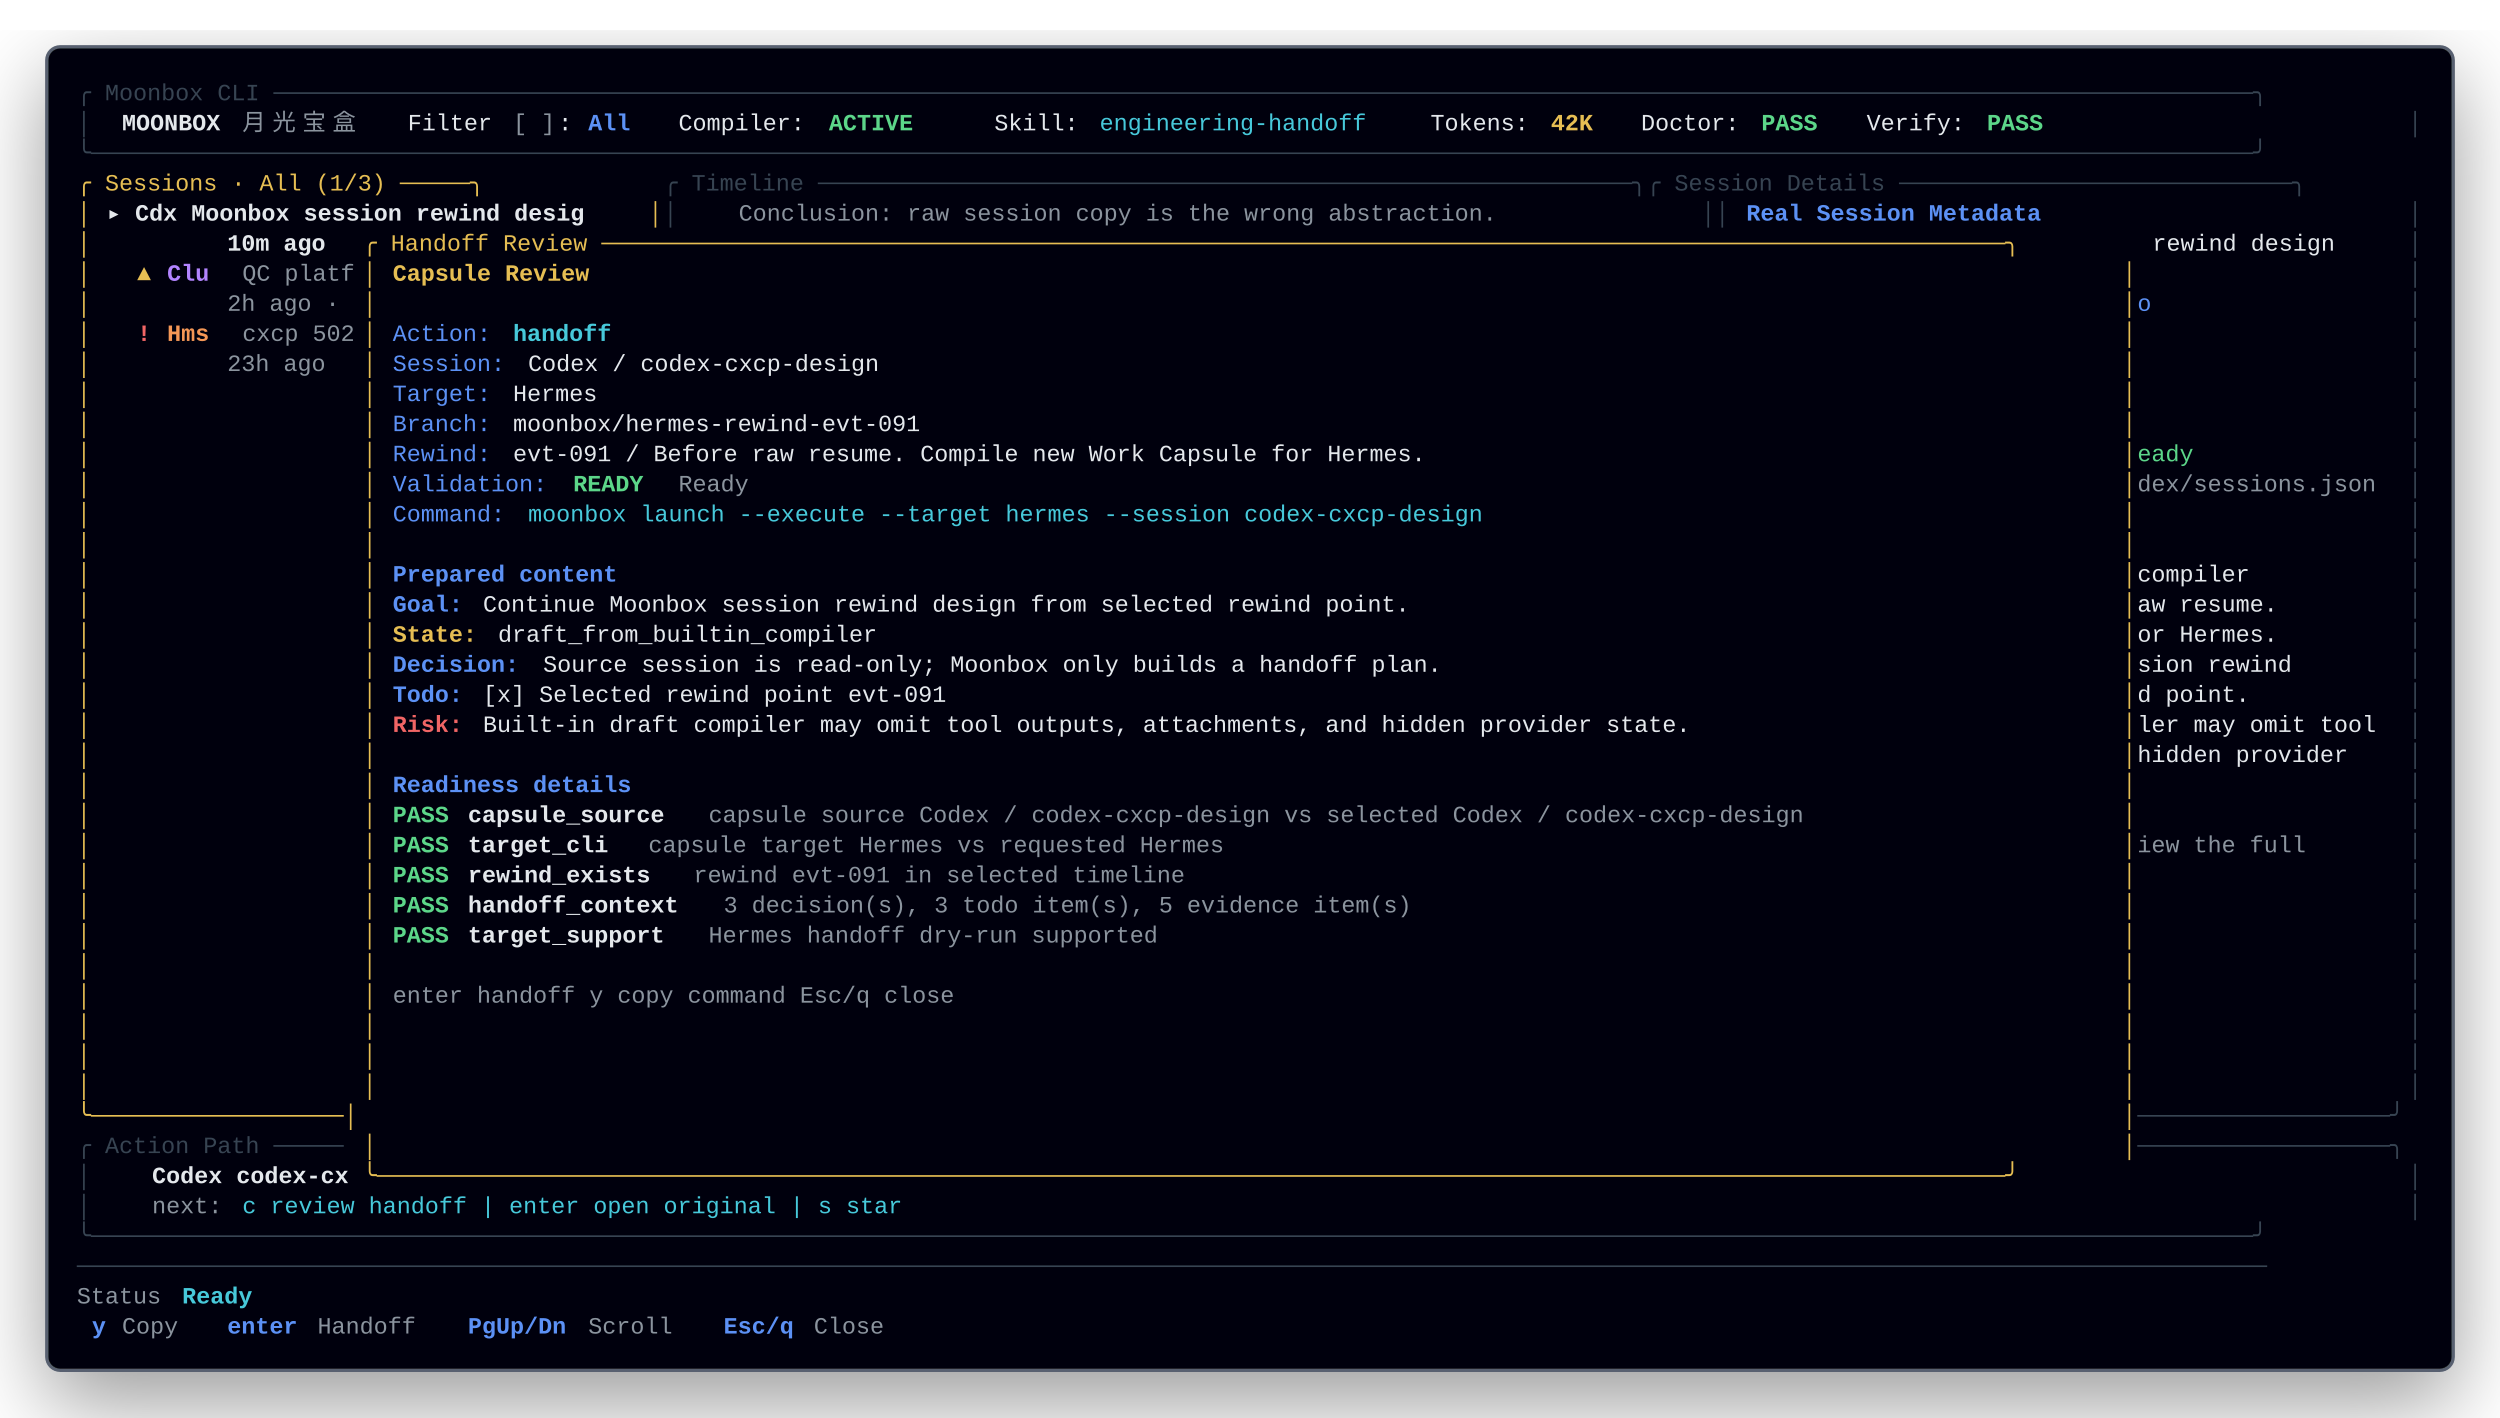
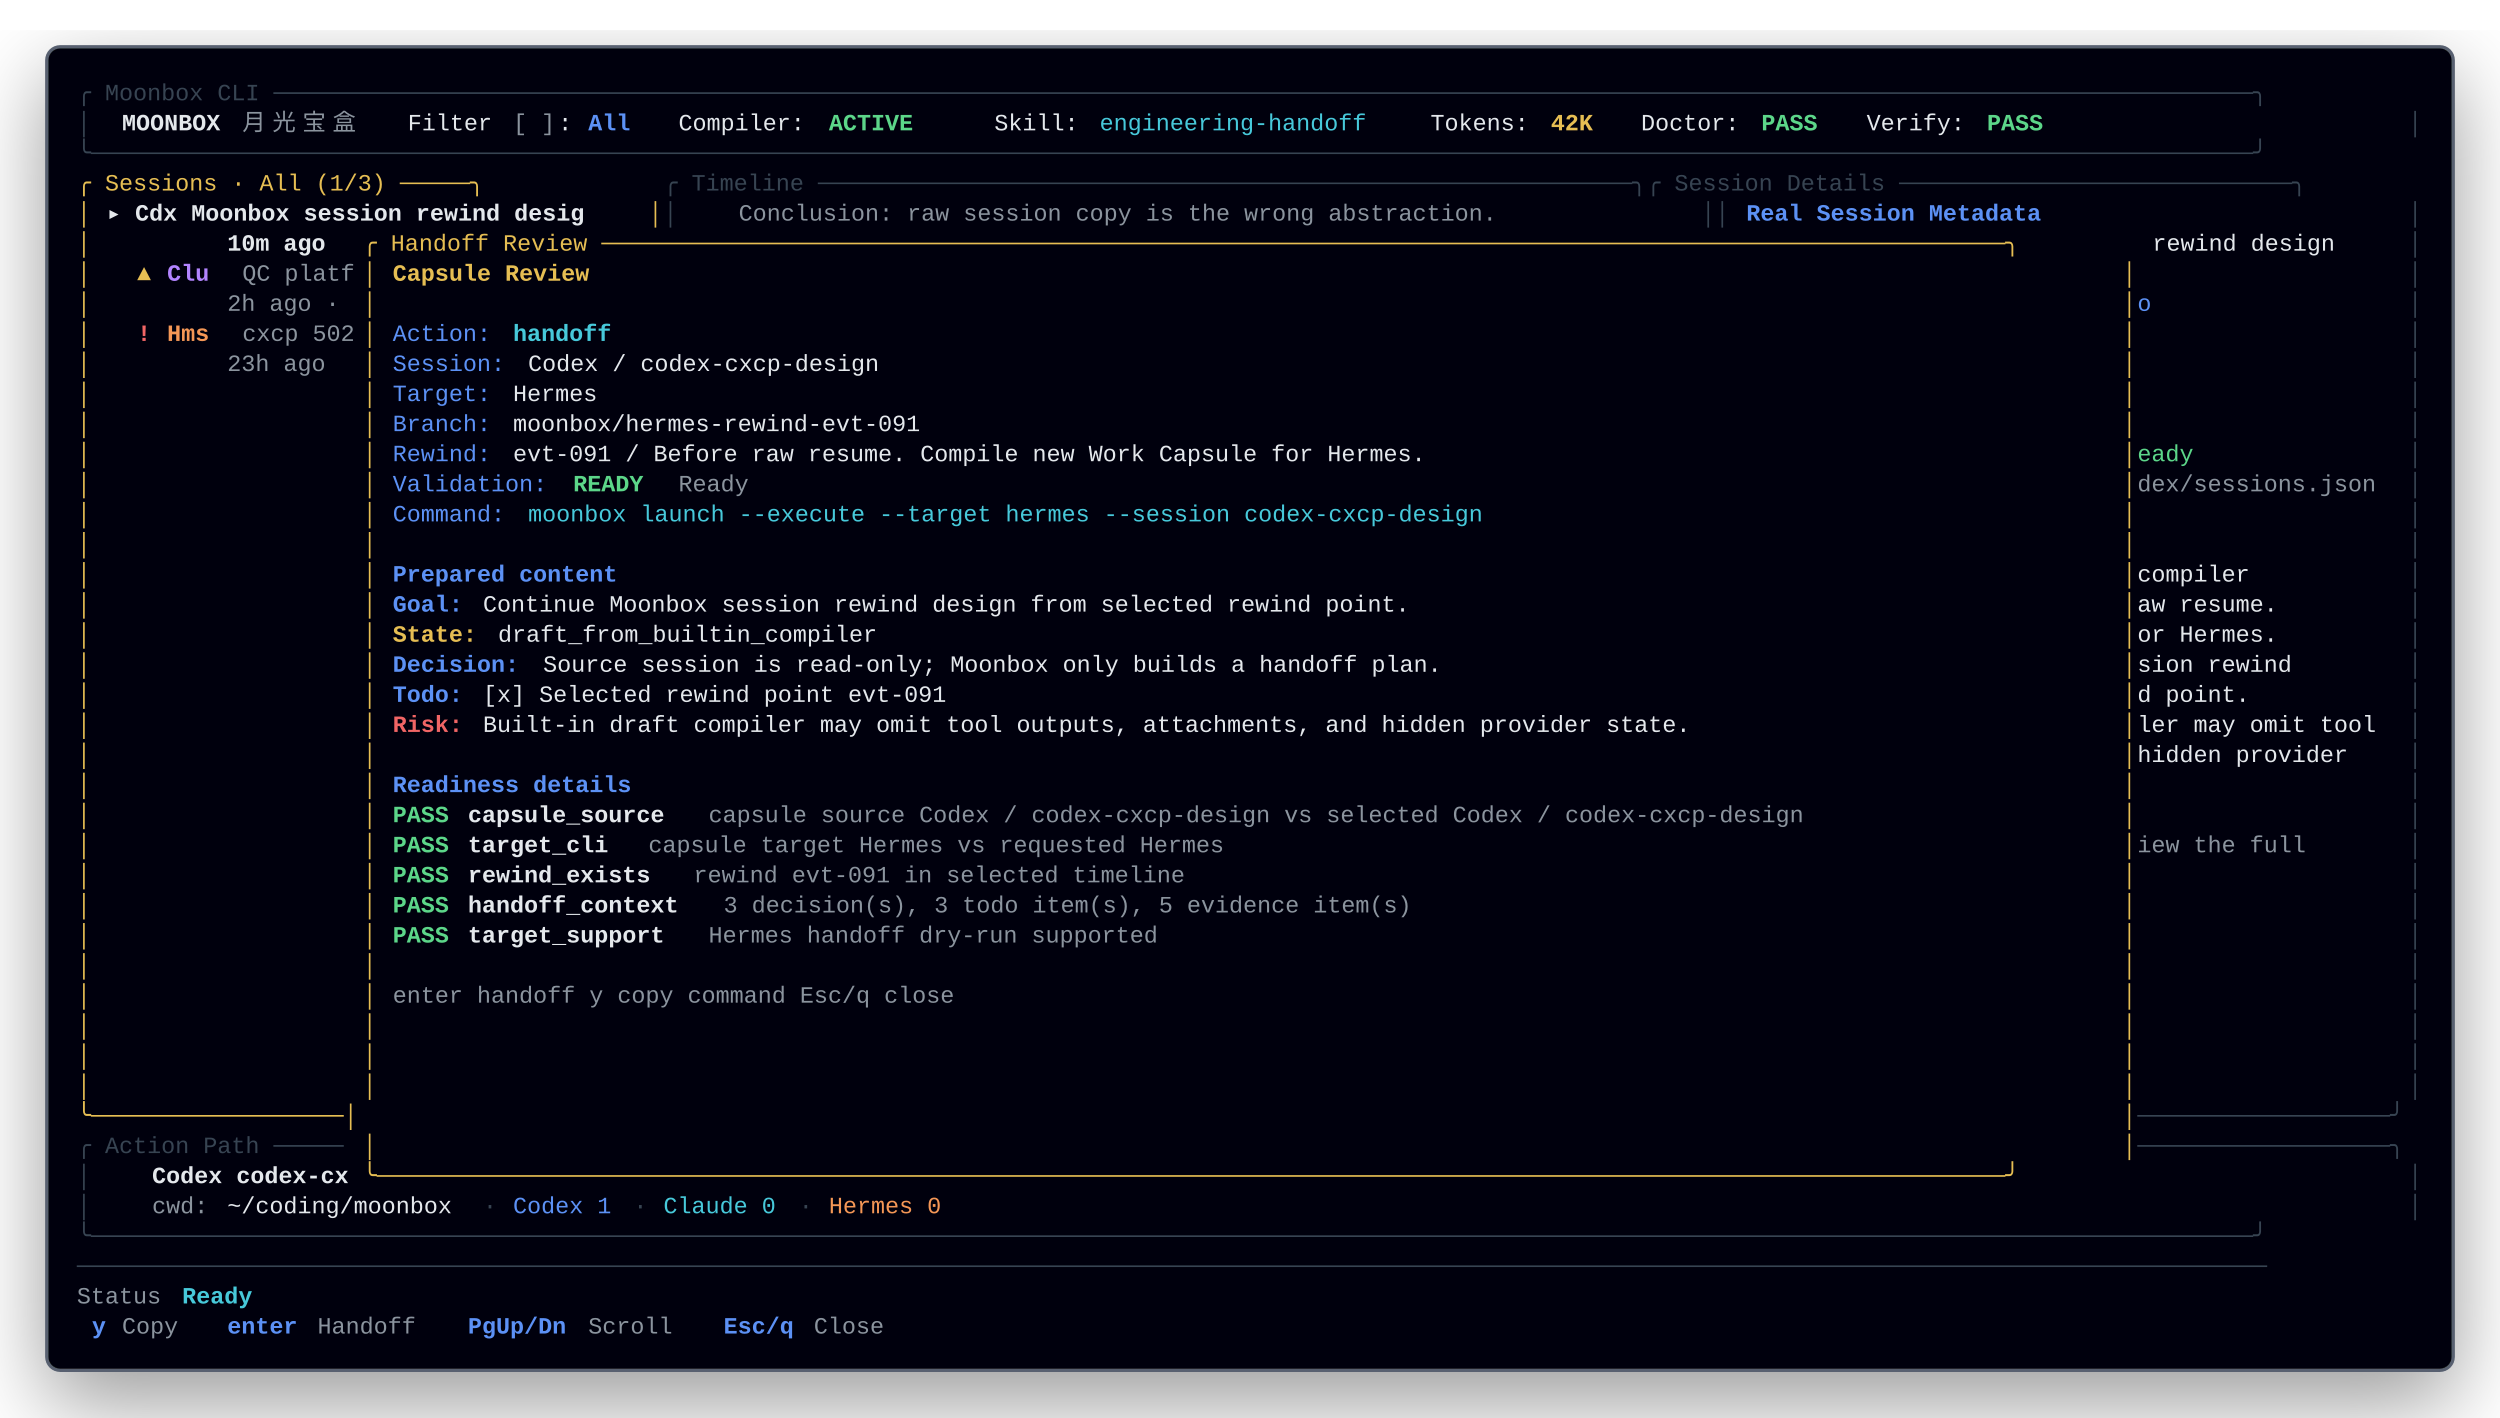
<svg xmlns="http://www.w3.org/2000/svg" width="1496" height="848" viewBox="0 0 1496 848" role="img" aria-labelledby="title desc">
  <defs>
    <filter id="shadow" x="-10%" y="-10%" width="120%" height="120%">
      <feDropShadow dx="0" dy="18" stdDeviation="26" flood-color="#000000" flood-opacity="0.40" />
    </filter>
    <style>
      .mono { font-family: ui-monospace, SFMono-Regular, Menlo, Monaco, Consolas, "Liberation Mono", monospace; white-space: pre; }
    </style>
  </defs>
  <rect x="28" y="28" width="1440" height="792" rx="8" fill="#050607" stroke="#58616f" stroke-width="2" filter="url(#shadow)" />
  <text x="46" y="60" class="mono" font-size="14" font-weight="500" fill="#374452">╭ Moonbox CLI ─────────────────────────────────────────────────────────────────────────────────────────────────────────────────────────────────────────────╮</text>
  <text x="46" y="78" class="mono" font-size="14" font-weight="500" fill="#374452">│</text>
  <text x="73" y="78" class="mono" font-size="14" font-weight="800" fill="#e4e8ec">MOONBOX</text>
  <text x="145" y="78" class="mono" font-size="14" font-weight="500" fill="#8b949e">月</text>
  <text x="163" y="78" class="mono" font-size="14" font-weight="500" fill="#8b949e">光</text>
  <text x="181" y="78" class="mono" font-size="14" font-weight="500" fill="#8b949e">宝</text>
  <text x="199" y="78" class="mono" font-size="14" font-weight="500" fill="#8b949e">盒</text>
  <text x="244" y="78" class="mono" font-size="14" font-weight="500" fill="#e4e8ec">Filter</text>
  <text x="307" y="78" class="mono" font-size="14" font-weight="500" fill="#8b949e">[ ]</text>
  <text x="334" y="78" class="mono" font-size="14" font-weight="500" fill="#e4e8ec">:</text>
  <text x="352" y="78" class="mono" font-size="14" font-weight="800" fill="#5c91f5">All</text>
  <text x="406" y="78" class="mono" font-size="14" font-weight="500" fill="#e4e8ec">Compiler:</text>
  <text x="496" y="78" class="mono" font-size="14" font-weight="800" fill="#5cd689">ACTIVE</text>
  <text x="595" y="78" class="mono" font-size="14" font-weight="500" fill="#e4e8ec">Skill:</text>
  <text x="658" y="78" class="mono" font-size="14" font-weight="500" fill="#47c9da">engineering-handoff</text>
  <text x="856" y="78" class="mono" font-size="14" font-weight="500" fill="#e4e8ec">Tokens:</text>
  <text x="928" y="78" class="mono" font-size="14" font-weight="800" fill="#e6be53">42K</text>
  <text x="982" y="78" class="mono" font-size="14" font-weight="500" fill="#e4e8ec">Doctor:</text>
  <text x="1054" y="78" class="mono" font-size="14" font-weight="800" fill="#5cd689">PASS</text>
  <text x="1117" y="78" class="mono" font-size="14" font-weight="500" fill="#e4e8ec">Verify:</text>
  <text x="1189" y="78" class="mono" font-size="14" font-weight="800" fill="#5cd689">PASS</text>
  <text x="1441" y="78" class="mono" font-size="14" font-weight="500" fill="#374452">│</text>
  <text x="46" y="96" class="mono" font-size="14" font-weight="500" fill="#374452">╰──────────────────────────────────────────────────────────────────────────────────────────────────────────────────────────────────────────────────────────╯</text>
  <text x="46" y="114" class="mono" font-size="14" font-weight="500" fill="#e6be53">╭ Sessions · All (1/3)           ─────╮</text>
  <text x="397" y="114" class="mono" font-size="14" font-weight="500" fill="#374452">╭ Timeline ──────────────────────────────────────────────────────────╮╭ Session Details ────────────────────────────╮</text>
  <text x="46" y="132" class="mono" font-size="14" font-weight="500" fill="#e6be53">│</text>
  <text x="64" y="132" class="mono" font-size="14" font-weight="800" fill="#e4e8ec">▸ Cdx  Moonbox session rewind desig</text>
  <text x="388" y="132" class="mono" font-size="14" font-weight="500" fill="#e6be53">│</text>
  <text x="397" y="132" class="mono" font-size="14" font-weight="500" fill="#374452">│</text>
  <text x="442" y="132" class="mono" font-size="14" font-weight="500" fill="#8b949e">Conclusion: raw session copy is the wrong abstraction.</text>
  <text x="1018" y="132" class="mono" font-size="14" font-weight="500" fill="#374452">││</text>
  <text x="1045" y="132" class="mono" font-size="14" font-weight="800" fill="#5c91f5">Real Session Metadata</text>
  <text x="1441" y="132" class="mono" font-size="14" font-weight="500" fill="#374452">│</text>
  <text x="46" y="150" class="mono" font-size="14" font-weight="500" fill="#e6be53">│</text>
  <text x="136" y="150" class="mono" font-size="14" font-weight="800" fill="#e4e8ec">10m ago</text>
  <text x="217" y="150" class="mono" font-size="14" font-weight="500" fill="#e6be53">╭ Handoff Review ────────────────────────────────────────────────────────────────────────────────────────────────────╮</text>
  <text x="1288" y="150" class="mono" font-size="14" font-weight="500" fill="#e4e8ec">rewind design</text>
  <text x="1441" y="150" class="mono" font-size="14" font-weight="500" fill="#374452">│</text>
  <text x="46" y="168" class="mono" font-size="14" font-weight="500" fill="#e6be53">│</text>
  <text x="82" y="168" class="mono" font-size="14" font-weight="500" fill="#e6be53">▲</text>
  <text x="100" y="168" class="mono" font-size="14" font-weight="800" fill="#b284ff">Clu</text>
  <text x="145" y="168" class="mono" font-size="14" font-weight="500" fill="#8b949e">QC platf</text>
  <text x="217" y="168" class="mono" font-size="14" font-weight="500" fill="#e6be53">│</text>
  <text x="235" y="168" class="mono" font-size="14" font-weight="800" fill="#e6be53">Capsule Review</text>
  <text x="1270" y="168" class="mono" font-size="14" font-weight="500" fill="#e6be53">│</text>
  <text x="1441" y="168" class="mono" font-size="14" font-weight="500" fill="#374452">│</text>
  <text x="46" y="186" class="mono" font-size="14" font-weight="500" fill="#e6be53">│</text>
  <text x="136" y="186" class="mono" font-size="14" font-weight="500" fill="#8b949e">2h ago  ·</text>
  <text x="217" y="186" class="mono" font-size="14" font-weight="500" fill="#e6be53">│</text>
  <text x="1270" y="186" class="mono" font-size="14" font-weight="500" fill="#e6be53">│</text>
  <text x="1279" y="186" class="mono" font-size="14" font-weight="500" fill="#5c91f5">o</text>
  <text x="1441" y="186" class="mono" font-size="14" font-weight="500" fill="#374452">│</text>
  <text x="46" y="204" class="mono" font-size="14" font-weight="500" fill="#e6be53">│</text>
  <text x="82" y="204" class="mono" font-size="14" font-weight="800" fill="#f16565">!</text>
  <text x="100" y="204" class="mono" font-size="14" font-weight="800" fill="#f59756">Hms</text>
  <text x="145" y="204" class="mono" font-size="14" font-weight="500" fill="#8b949e">cxcp 502</text>
  <text x="217" y="204" class="mono" font-size="14" font-weight="500" fill="#e6be53">│</text>
  <text x="235" y="204" class="mono" font-size="14" font-weight="500" fill="#5c91f5">Action:</text>
  <text x="307" y="204" class="mono" font-size="14" font-weight="800" fill="#47c9da">handoff</text>
  <text x="1270" y="204" class="mono" font-size="14" font-weight="500" fill="#e6be53">│</text>
  <text x="1441" y="204" class="mono" font-size="14" font-weight="500" fill="#374452">│</text>
  <text x="46" y="222" class="mono" font-size="14" font-weight="500" fill="#e6be53">│</text>
  <text x="136" y="222" class="mono" font-size="14" font-weight="500" fill="#8b949e">23h ago</text>
  <text x="217" y="222" class="mono" font-size="14" font-weight="500" fill="#e6be53">│</text>
  <text x="235" y="222" class="mono" font-size="14" font-weight="500" fill="#5c91f5">Session:</text>
  <text x="316" y="222" class="mono" font-size="14" font-weight="500" fill="#e4e8ec">Codex / codex-cxcp-design</text>
  <text x="1270" y="222" class="mono" font-size="14" font-weight="500" fill="#e6be53">│</text>
  <text x="1441" y="222" class="mono" font-size="14" font-weight="500" fill="#374452">│</text>
  <text x="46" y="240" class="mono" font-size="14" font-weight="500" fill="#e6be53">│</text>
  <text x="217" y="240" class="mono" font-size="14" font-weight="500" fill="#e6be53">│</text>
  <text x="235" y="240" class="mono" font-size="14" font-weight="500" fill="#5c91f5">Target:</text>
  <text x="307" y="240" class="mono" font-size="14" font-weight="500" fill="#e4e8ec">Hermes</text>
  <text x="1270" y="240" class="mono" font-size="14" font-weight="500" fill="#e6be53">│</text>
  <text x="1441" y="240" class="mono" font-size="14" font-weight="500" fill="#374452">│</text>
  <text x="46" y="258" class="mono" font-size="14" font-weight="500" fill="#e6be53">│</text>
  <text x="217" y="258" class="mono" font-size="14" font-weight="500" fill="#e6be53">│</text>
  <text x="235" y="258" class="mono" font-size="14" font-weight="500" fill="#5c91f5">Branch:</text>
  <text x="307" y="258" class="mono" font-size="14" font-weight="500" fill="#e4e8ec">moonbox/hermes-rewind-evt-091</text>
  <text x="1270" y="258" class="mono" font-size="14" font-weight="500" fill="#e6be53">│</text>
  <text x="1441" y="258" class="mono" font-size="14" font-weight="500" fill="#374452">│</text>
  <text x="46" y="276" class="mono" font-size="14" font-weight="500" fill="#e6be53">│</text>
  <text x="217" y="276" class="mono" font-size="14" font-weight="500" fill="#e6be53">│</text>
  <text x="235" y="276" class="mono" font-size="14" font-weight="500" fill="#5c91f5">Rewind:</text>
  <text x="307" y="276" class="mono" font-size="14" font-weight="500" fill="#e4e8ec">evt-091 / Before raw resume. Compile new Work Capsule for Hermes.</text>
  <text x="1270" y="276" class="mono" font-size="14" font-weight="500" fill="#e6be53">│</text>
  <text x="1279" y="276" class="mono" font-size="14" font-weight="500" fill="#5cd689">eady</text>
  <text x="1441" y="276" class="mono" font-size="14" font-weight="500" fill="#374452">│</text>
  <text x="46" y="294" class="mono" font-size="14" font-weight="500" fill="#e6be53">│</text>
  <text x="217" y="294" class="mono" font-size="14" font-weight="500" fill="#e6be53">│</text>
  <text x="235" y="294" class="mono" font-size="14" font-weight="500" fill="#5c91f5">Validation:</text>
  <text x="343" y="294" class="mono" font-size="14" font-weight="800" fill="#5cd689">READY</text>
  <text x="406" y="294" class="mono" font-size="14" font-weight="500" fill="#8b949e">Ready</text>
  <text x="1270" y="294" class="mono" font-size="14" font-weight="500" fill="#e6be53">│</text>
  <text x="1279" y="294" class="mono" font-size="14" font-weight="500" fill="#8b949e">dex/sessions.json</text>
  <text x="1441" y="294" class="mono" font-size="14" font-weight="500" fill="#374452">│</text>
  <text x="46" y="312" class="mono" font-size="14" font-weight="500" fill="#e6be53">│</text>
  <text x="217" y="312" class="mono" font-size="14" font-weight="500" fill="#e6be53">│</text>
  <text x="235" y="312" class="mono" font-size="14" font-weight="500" fill="#5c91f5">Command:</text>
  <text x="316" y="312" class="mono" font-size="14" font-weight="500" fill="#47c9da">moonbox launch --execute --target hermes --session codex-cxcp-design</text>
  <text x="1270" y="312" class="mono" font-size="14" font-weight="500" fill="#e6be53">│</text>
  <text x="1441" y="312" class="mono" font-size="14" font-weight="500" fill="#374452">│</text>
  <text x="46" y="330" class="mono" font-size="14" font-weight="500" fill="#e6be53">│</text>
  <text x="217" y="330" class="mono" font-size="14" font-weight="500" fill="#e6be53">│</text>
  <text x="1270" y="330" class="mono" font-size="14" font-weight="500" fill="#e6be53">│</text>
  <text x="1441" y="330" class="mono" font-size="14" font-weight="500" fill="#374452">│</text>
  <text x="46" y="348" class="mono" font-size="14" font-weight="500" fill="#e6be53">│</text>
  <text x="217" y="348" class="mono" font-size="14" font-weight="500" fill="#e6be53">│</text>
  <text x="235" y="348" class="mono" font-size="14" font-weight="800" fill="#5c91f5">Prepared content</text>
  <text x="1270" y="348" class="mono" font-size="14" font-weight="500" fill="#e6be53">│</text>
  <text x="1279" y="348" class="mono" font-size="14" font-weight="500" fill="#e4e8ec">compiler</text>
  <text x="1441" y="348" class="mono" font-size="14" font-weight="500" fill="#374452">│</text>
  <text x="46" y="366" class="mono" font-size="14" font-weight="500" fill="#e6be53">│</text>
  <text x="217" y="366" class="mono" font-size="14" font-weight="500" fill="#e6be53">│</text>
  <text x="235" y="366" class="mono" font-size="14" font-weight="800" fill="#5c91f5">Goal:</text>
  <text x="289" y="366" class="mono" font-size="14" font-weight="500" fill="#e4e8ec">Continue Moonbox session rewind design from selected rewind point.</text>
  <text x="1270" y="366" class="mono" font-size="14" font-weight="500" fill="#e6be53">│</text>
  <text x="1279" y="366" class="mono" font-size="14" font-weight="500" fill="#e4e8ec">aw resume.</text>
  <text x="1441" y="366" class="mono" font-size="14" font-weight="500" fill="#374452">│</text>
  <text x="46" y="384" class="mono" font-size="14" font-weight="500" fill="#e6be53">│</text>
  <text x="217" y="384" class="mono" font-size="14" font-weight="500" fill="#e6be53">│</text>
  <text x="235" y="384" class="mono" font-size="14" font-weight="800" fill="#e6be53">State:</text>
  <text x="298" y="384" class="mono" font-size="14" font-weight="500" fill="#e4e8ec">draft_from_builtin_compiler</text>
  <text x="1270" y="384" class="mono" font-size="14" font-weight="500" fill="#e6be53">│</text>
  <text x="1279" y="384" class="mono" font-size="14" font-weight="500" fill="#e4e8ec">or Hermes.</text>
  <text x="1441" y="384" class="mono" font-size="14" font-weight="500" fill="#374452">│</text>
  <text x="46" y="402" class="mono" font-size="14" font-weight="500" fill="#e6be53">│</text>
  <text x="217" y="402" class="mono" font-size="14" font-weight="500" fill="#e6be53">│</text>
  <text x="235" y="402" class="mono" font-size="14" font-weight="800" fill="#5c91f5">Decision:</text>
  <text x="325" y="402" class="mono" font-size="14" font-weight="500" fill="#e4e8ec">Source session is read-only; Moonbox only builds a handoff plan.</text>
  <text x="1270" y="402" class="mono" font-size="14" font-weight="500" fill="#e6be53">│</text>
  <text x="1279" y="402" class="mono" font-size="14" font-weight="500" fill="#e4e8ec">sion rewind</text>
  <text x="1441" y="402" class="mono" font-size="14" font-weight="500" fill="#374452">│</text>
  <text x="46" y="420" class="mono" font-size="14" font-weight="500" fill="#e6be53">│</text>
  <text x="217" y="420" class="mono" font-size="14" font-weight="500" fill="#e6be53">│</text>
  <text x="235" y="420" class="mono" font-size="14" font-weight="800" fill="#5c91f5">Todo:</text>
  <text x="289" y="420" class="mono" font-size="14" font-weight="500" fill="#e4e8ec">[x] Selected rewind point evt-091</text>
  <text x="1270" y="420" class="mono" font-size="14" font-weight="500" fill="#e6be53">│</text>
  <text x="1279" y="420" class="mono" font-size="14" font-weight="500" fill="#e4e8ec">d point.</text>
  <text x="1441" y="420" class="mono" font-size="14" font-weight="500" fill="#374452">│</text>
  <text x="46" y="438" class="mono" font-size="14" font-weight="500" fill="#e6be53">│</text>
  <text x="217" y="438" class="mono" font-size="14" font-weight="500" fill="#e6be53">│</text>
  <text x="235" y="438" class="mono" font-size="14" font-weight="800" fill="#f16565">Risk:</text>
  <text x="289" y="438" class="mono" font-size="14" font-weight="500" fill="#e4e8ec">Built-in draft compiler may omit tool outputs, attachments, and hidden provider state.</text>
  <text x="1270" y="438" class="mono" font-size="14" font-weight="500" fill="#e6be53">│</text>
  <text x="1279" y="438" class="mono" font-size="14" font-weight="500" fill="#e4e8ec">ler may omit tool</text>
  <text x="1441" y="438" class="mono" font-size="14" font-weight="500" fill="#374452">│</text>
  <text x="46" y="456" class="mono" font-size="14" font-weight="500" fill="#e6be53">│</text>
  <text x="217" y="456" class="mono" font-size="14" font-weight="500" fill="#e6be53">│</text>
  <text x="1270" y="456" class="mono" font-size="14" font-weight="500" fill="#e6be53">│</text>
  <text x="1279" y="456" class="mono" font-size="14" font-weight="500" fill="#e4e8ec">hidden provider</text>
  <text x="1441" y="456" class="mono" font-size="14" font-weight="500" fill="#374452">│</text>
  <text x="46" y="474" class="mono" font-size="14" font-weight="500" fill="#e6be53">│</text>
  <text x="217" y="474" class="mono" font-size="14" font-weight="500" fill="#e6be53">│</text>
  <text x="235" y="474" class="mono" font-size="14" font-weight="800" fill="#5c91f5">Readiness details</text>
  <text x="1270" y="474" class="mono" font-size="14" font-weight="500" fill="#e6be53">│</text>
  <text x="1441" y="474" class="mono" font-size="14" font-weight="500" fill="#374452">│</text>
  <text x="46" y="492" class="mono" font-size="14" font-weight="500" fill="#e6be53">│</text>
  <text x="217" y="492" class="mono" font-size="14" font-weight="500" fill="#e6be53">│</text>
  <text x="235" y="492" class="mono" font-size="14" font-weight="800" fill="#5cd689">PASS</text>
  <text x="280" y="492" class="mono" font-size="14" font-weight="800" fill="#e4e8ec">capsule_source</text>
  <text x="424" y="492" class="mono" font-size="14" font-weight="500" fill="#8b949e">capsule source Codex / codex-cxcp-design vs selected Codex / codex-cxcp-design</text>
  <text x="1270" y="492" class="mono" font-size="14" font-weight="500" fill="#e6be53">│</text>
  <text x="1441" y="492" class="mono" font-size="14" font-weight="500" fill="#374452">│</text>
  <text x="46" y="510" class="mono" font-size="14" font-weight="500" fill="#e6be53">│</text>
  <text x="217" y="510" class="mono" font-size="14" font-weight="500" fill="#e6be53">│</text>
  <text x="235" y="510" class="mono" font-size="14" font-weight="800" fill="#5cd689">PASS</text>
  <text x="280" y="510" class="mono" font-size="14" font-weight="800" fill="#e4e8ec">target_cli</text>
  <text x="388" y="510" class="mono" font-size="14" font-weight="500" fill="#8b949e">capsule target Hermes vs requested Hermes</text>
  <text x="1270" y="510" class="mono" font-size="14" font-weight="500" fill="#e6be53">│</text>
  <text x="1279" y="510" class="mono" font-size="14" font-weight="500" fill="#8b949e">iew the full</text>
  <text x="1441" y="510" class="mono" font-size="14" font-weight="500" fill="#374452">│</text>
  <text x="46" y="528" class="mono" font-size="14" font-weight="500" fill="#e6be53">│</text>
  <text x="217" y="528" class="mono" font-size="14" font-weight="500" fill="#e6be53">│</text>
  <text x="235" y="528" class="mono" font-size="14" font-weight="800" fill="#5cd689">PASS</text>
  <text x="280" y="528" class="mono" font-size="14" font-weight="800" fill="#e4e8ec">rewind_exists</text>
  <text x="415" y="528" class="mono" font-size="14" font-weight="500" fill="#8b949e">rewind evt-091 in selected timeline</text>
  <text x="1270" y="528" class="mono" font-size="14" font-weight="500" fill="#e6be53">│</text>
  <text x="1441" y="528" class="mono" font-size="14" font-weight="500" fill="#374452">│</text>
  <text x="46" y="546" class="mono" font-size="14" font-weight="500" fill="#e6be53">│</text>
  <text x="217" y="546" class="mono" font-size="14" font-weight="500" fill="#e6be53">│</text>
  <text x="235" y="546" class="mono" font-size="14" font-weight="800" fill="#5cd689">PASS</text>
  <text x="280" y="546" class="mono" font-size="14" font-weight="800" fill="#e4e8ec">handoff_context</text>
  <text x="433" y="546" class="mono" font-size="14" font-weight="500" fill="#8b949e">3 decision(s), 3 todo item(s), 5 evidence item(s)</text>
  <text x="1270" y="546" class="mono" font-size="14" font-weight="500" fill="#e6be53">│</text>
  <text x="1441" y="546" class="mono" font-size="14" font-weight="500" fill="#374452">│</text>
  <text x="46" y="564" class="mono" font-size="14" font-weight="500" fill="#e6be53">│</text>
  <text x="217" y="564" class="mono" font-size="14" font-weight="500" fill="#e6be53">│</text>
  <text x="235" y="564" class="mono" font-size="14" font-weight="800" fill="#5cd689">PASS</text>
  <text x="280" y="564" class="mono" font-size="14" font-weight="800" fill="#e4e8ec">target_support</text>
  <text x="424" y="564" class="mono" font-size="14" font-weight="500" fill="#8b949e">Hermes handoff dry-run supported</text>
  <text x="1270" y="564" class="mono" font-size="14" font-weight="500" fill="#e6be53">│</text>
  <text x="1441" y="564" class="mono" font-size="14" font-weight="500" fill="#374452">│</text>
  <text x="46" y="582" class="mono" font-size="14" font-weight="500" fill="#e6be53">│</text>
  <text x="217" y="582" class="mono" font-size="14" font-weight="500" fill="#e6be53">│</text>
  <text x="1270" y="582" class="mono" font-size="14" font-weight="500" fill="#e6be53">│</text>
  <text x="1441" y="582" class="mono" font-size="14" font-weight="500" fill="#374452">│</text>
  <text x="46" y="600" class="mono" font-size="14" font-weight="500" fill="#e6be53">│</text>
  <text x="217" y="600" class="mono" font-size="14" font-weight="500" fill="#e6be53">│</text>
  <text x="235" y="600" class="mono" font-size="14" font-weight="500" fill="#8b949e">enter handoff   y copy command   Esc/q close</text>
  <text x="1270" y="600" class="mono" font-size="14" font-weight="500" fill="#e6be53">│</text>
  <text x="1441" y="600" class="mono" font-size="14" font-weight="500" fill="#374452">│</text>
  <text x="46" y="618" class="mono" font-size="14" font-weight="500" fill="#e6be53">│</text>
  <text x="217" y="618" class="mono" font-size="14" font-weight="500" fill="#e6be53">│</text>
  <text x="1270" y="618" class="mono" font-size="14" font-weight="500" fill="#e6be53">│</text>
  <text x="1441" y="618" class="mono" font-size="14" font-weight="500" fill="#374452">│</text>
  <text x="46" y="636" class="mono" font-size="14" font-weight="500" fill="#e6be53">│</text>
  <text x="217" y="636" class="mono" font-size="14" font-weight="500" fill="#e6be53">│</text>
  <text x="1270" y="636" class="mono" font-size="14" font-weight="500" fill="#e6be53">│</text>
  <text x="1441" y="636" class="mono" font-size="14" font-weight="500" fill="#374452">│</text>
  <text x="46" y="654" class="mono" font-size="14" font-weight="500" fill="#e6be53">│</text>
  <text x="217" y="654" class="mono" font-size="14" font-weight="500" fill="#e6be53">│</text>
  <text x="1270" y="654" class="mono" font-size="14" font-weight="500" fill="#e6be53">│</text>
  <text x="1441" y="654" class="mono" font-size="14" font-weight="500" fill="#374452">│</text>
  <text x="46" y="672" class="mono" font-size="14" font-weight="500" fill="#e6be53">╰──────────────────│</text>
  <text x="1270" y="672" class="mono" font-size="14" font-weight="500" fill="#e6be53">│</text>
  <text x="1279" y="672" class="mono" font-size="14" font-weight="500" fill="#374452">──────────────────╯</text>
  <text x="46" y="690" class="mono" font-size="14" font-weight="500" fill="#374452">╭ Action Path ─────</text>
  <text x="217" y="690" class="mono" font-size="14" font-weight="500" fill="#e6be53">│</text>
  <text x="1270" y="690" class="mono" font-size="14" font-weight="500" fill="#e6be53">│</text>
  <text x="1279" y="690" class="mono" font-size="14" font-weight="500" fill="#374452">──────────────────╮</text>
  <text x="46" y="708" class="mono" font-size="14" font-weight="500" fill="#374452">│</text>
  <text x="91" y="708" class="mono" font-size="14" font-weight="800" fill="#e4e8ec">Codex codex-cx</text>
  <text x="217" y="708" class="mono" font-size="14" font-weight="500" fill="#e6be53">╰────────────────────────────────────────────────────────────────────────────────────────────────────────────────────╯</text>
  <text x="1441" y="708" class="mono" font-size="14" font-weight="500" fill="#374452">│</text>
  <text x="46" y="726" class="mono" font-size="14" font-weight="500" fill="#374452">│</text>
-   <text x="91" y="726" class="mono" font-size="14" font-weight="500" fill="#8b949e">next:</text>
-   <text x="145" y="726" class="mono" font-size="14" font-weight="500" fill="#47c9da">c review handoff  |  enter open original  |  s star</text>
+   <text x="91" y="726" class="mono" font-size="14" font-weight="500" fill="#8b949e">cwd:</text>
+   <text x="136" y="726" class="mono" font-size="14" font-weight="500" fill="#e4e8ec">~/coding/moonbox</text>
+   <text x="289" y="726" class="mono" font-size="14" font-weight="500" fill="#374452">·</text>
+   <text x="307" y="726" class="mono" font-size="14" font-weight="500" fill="#5c91f5">Codex 1</text>
+   <text x="379" y="726" class="mono" font-size="14" font-weight="500" fill="#374452">·</text>
+   <text x="397" y="726" class="mono" font-size="14" font-weight="500" fill="#47c9da">Claude 0</text>
+   <text x="478" y="726" class="mono" font-size="14" font-weight="500" fill="#374452">·</text>
+   <text x="496" y="726" class="mono" font-size="14" font-weight="500" fill="#f59756">Hermes 0</text>
  <text x="1441" y="726" class="mono" font-size="14" font-weight="500" fill="#374452">│</text>
  <text x="46" y="744" class="mono" font-size="14" font-weight="500" fill="#374452">╰──────────────────────────────────────────────────────────────────────────────────────────────────────────────────────────────────────────────────────────╯</text>
  <text x="46" y="762" class="mono" font-size="14" font-weight="500" fill="#374452">────────────────────────────────────────────────────────────────────────────────────────────────────────────────────────────────────────────────────────────</text>
  <text x="46" y="780" class="mono" font-size="14" font-weight="500" fill="#8b949e">Status</text>
  <text x="109" y="780" class="mono" font-size="14" font-weight="800" fill="#47c9da">Ready</text>
  <text x="55" y="798" class="mono" font-size="14" font-weight="800" fill="#5c91f5">y</text>
  <text x="73" y="798" class="mono" font-size="14" font-weight="500" fill="#8b949e">Copy</text>
  <text x="136" y="798" class="mono" font-size="14" font-weight="800" fill="#5c91f5">enter</text>
  <text x="190" y="798" class="mono" font-size="14" font-weight="500" fill="#8b949e">Handoff</text>
  <text x="280" y="798" class="mono" font-size="14" font-weight="800" fill="#5c91f5">PgUp/Dn</text>
  <text x="352" y="798" class="mono" font-size="14" font-weight="500" fill="#8b949e">Scroll</text>
  <text x="433" y="798" class="mono" font-size="14" font-weight="800" fill="#5c91f5">Esc/q</text>
  <text x="487" y="798" class="mono" font-size="14" font-weight="500" fill="#8b949e">Close</text>
</svg>
